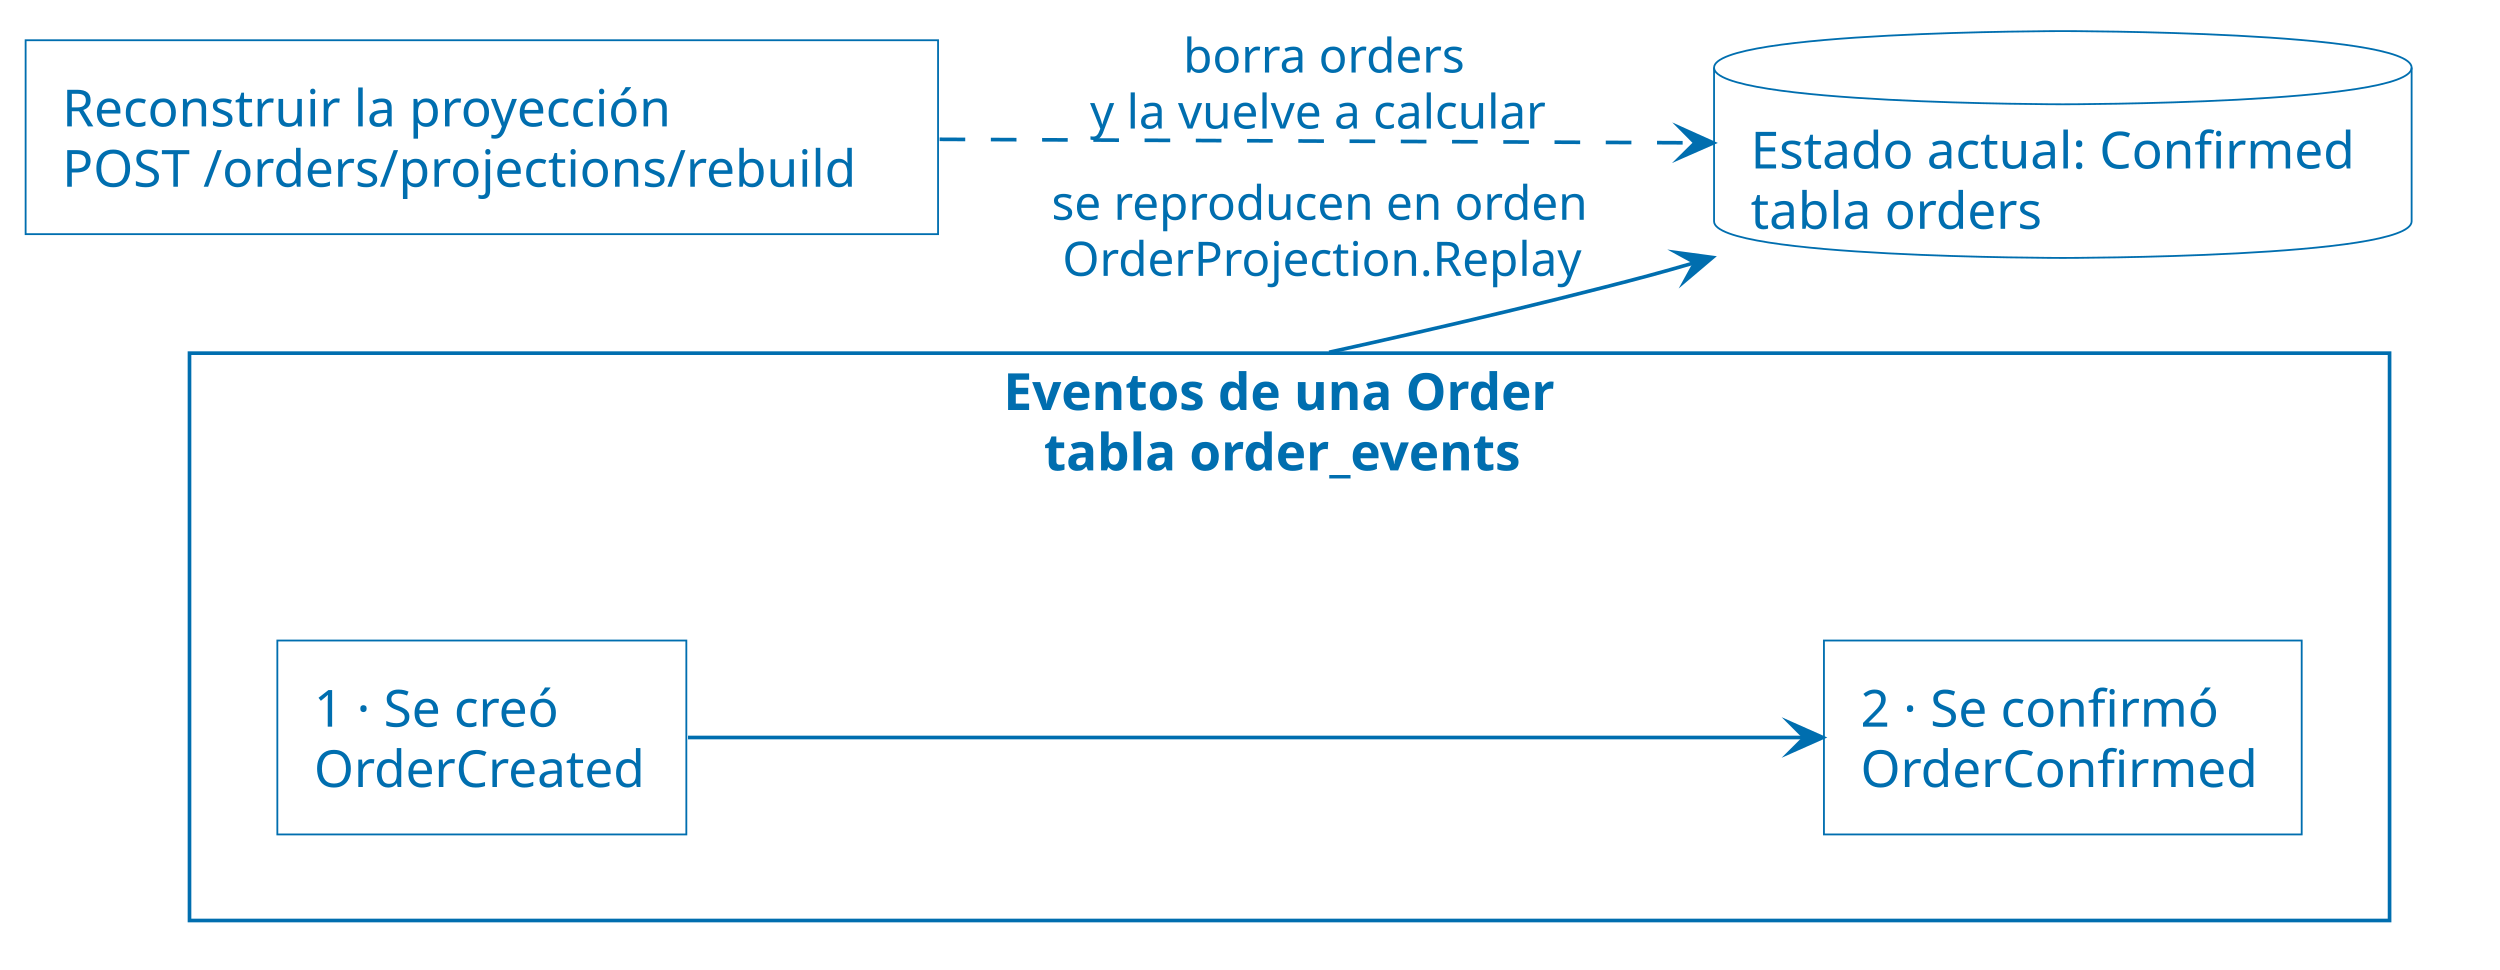
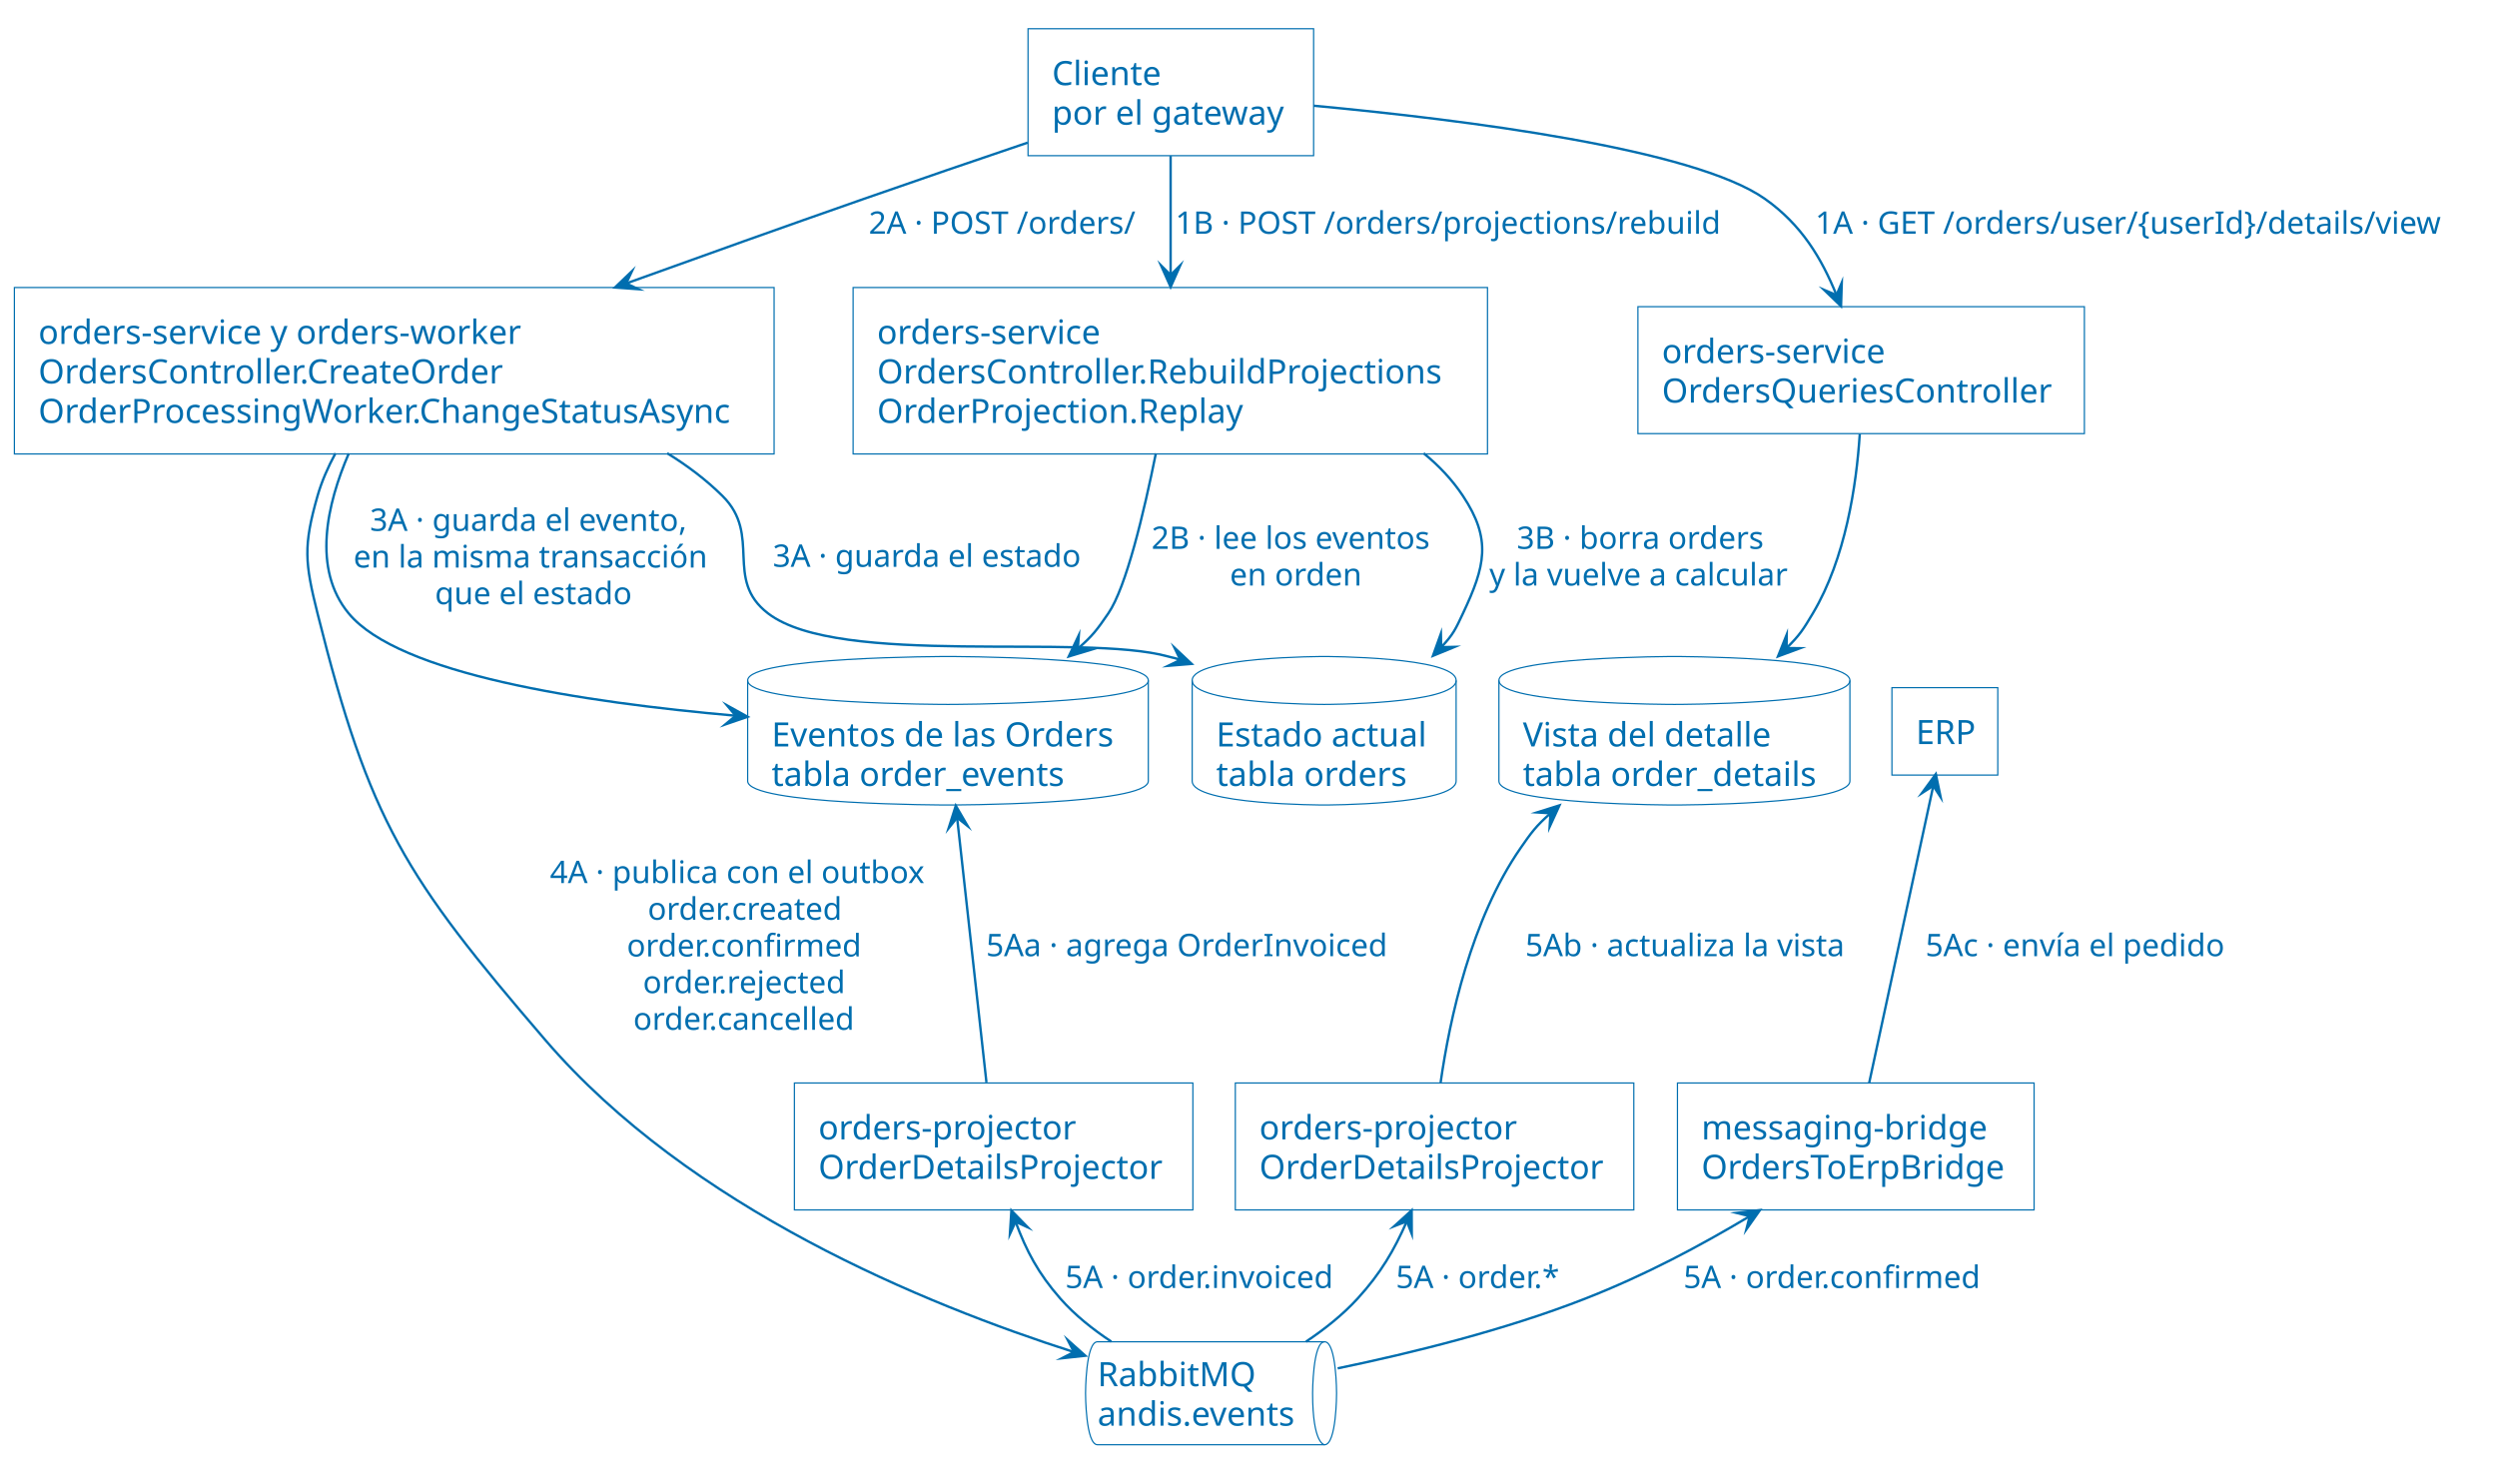
- <svg xmlns="http://www.w3.org/2000/svg" version="1.1" data-diagram-type="DESCRIPTION" style="width:683px;height:265px;" width="683px" height="265px" viewBox="0 0 683 265" zoomAndPan="magnify" preserveAspectRatio="none" contentStyleType="text/css">
+ <svg xmlns="http://www.w3.org/2000/svg" version="1.1" data-diagram-type="DESCRIPTION" style="width:1042px;height:619px;" width="1042px" height="619px" viewBox="0 0 1042 619" zoomAndPan="magnify" preserveAspectRatio="none" contentStyleType="text/css">
  <defs />
  <g font-family="sans-serif" lengthAdjust="spacing">
-     <g class="cluster" data-qualified-name="E" id="ent0001" data-source-line="3">
-       <rect x="51.77" y="96.482" width="601.06" height="155" fill="none" style="stroke:#006EAF;stroke-width:1;" />
-       <text x="274.141" y="112.017" fill="#006EAF" font-size="14" textLength="156.317" font-weight="700">Eventos de una Order</text>
-       <text x="285.188" y="128.506" fill="#006EAF" font-size="14" textLength="134.224" font-weight="700">tabla order_events</text>
+     <g class="entity" data-qualified-name="P" id="ent0001" data-source-line="3">
+       <rect x="429" y="12" width="119.176" height="52.977" fill="none" style="stroke:#006EAF;stroke-width:0.5;" />
+       <text x="439" y="35.535" fill="#006EAF" font-size="14" textLength="47.305">Cliente</text>
+       <text x="439" y="52.023" fill="#006EAF" font-size="14" textLength="99.176">por el gateway</text>
    </g>
-     <g class="entity" data-qualified-name="E.E1" id="ent0002" data-source-line="4">
-       <rect x="75.77" y="174.992" width="111.738" height="52.977" fill="none" style="stroke:#006EAF;stroke-width:0.5;" />
-       <text x="85.77" y="198.527" fill="#006EAF" font-size="14" textLength="71.21">1 · Se creó</text>
-       <text x="85.77" y="215.016" fill="#006EAF" font-size="14" textLength="91.738">OrderCreated</text>
+     <g class="entity" data-qualified-name="C" id="ent0002" data-source-line="4">
+       <rect x="6" y="120" width="317.028" height="69.465" fill="none" style="stroke:#006EAF;stroke-width:0.5;" />
+       <text x="16" y="143.535" fill="#006EAF" font-size="14" textLength="213.739">orders-service y orders-worker</text>
+       <text x="16" y="160.023" fill="#006EAF" font-size="14" textLength="201.599">OrdersController.CreateOrder</text>
+       <text x="16" y="176.512" fill="#006EAF" font-size="14" textLength="297.028">OrderProcessingWorker.ChangeStatusAsync</text>
    </g>
-     <g class="entity" data-qualified-name="E.E2" id="ent0003" data-source-line="5">
-       <rect x="498.3" y="174.992" width="130.523" height="52.977" fill="none" style="stroke:#006EAF;stroke-width:0.5;" />
-       <text x="508.3" y="198.527" fill="#006EAF" font-size="14" textLength="102.963">2 · Se confirmó</text>
-       <text x="508.3" y="215.016" fill="#006EAF" font-size="14" textLength="110.523">OrderConfirmed</text>
+     <g class="entity" data-qualified-name="ES" id="ent0003" data-source-line="5">
+       <path d="M312,284 C312,274 395.596,274 395.596,274 C395.596,274 479.191,274 479.191,284 L479.191,325.977 C479.191,335.977 395.596,335.977 395.596,335.977 C395.596,335.977 312,335.977 312,325.977 L312,284" style="stroke:#006EAF;stroke-width:0.5;" fill="none" />
+       <path d="M312,284 C312,294 395.596,294 395.596,294 C395.596,294 479.191,294 479.191,284" style="stroke:#006EAF;stroke-width:0.5;" fill="none" />
+       <text x="322" y="311.535" fill="#006EAF" font-size="14" textLength="147.191">Eventos de las Orders</text>
+       <text x="322" y="328.023" fill="#006EAF" font-size="14" textLength="125.563">tabla order_events</text>
    </g>
-     <g class="entity" data-qualified-name="S" id="ent0004" data-source-line="7">
-       <path d="M468.28,18.492 C468.28,8.492 563.569,8.492 563.569,8.492 C563.569,8.492 658.857,8.492 658.857,18.492 L658.857,60.469 C658.857,70.469 563.569,70.469 563.569,70.469 C563.569,70.469 468.28,70.469 468.28,60.469 L468.28,18.492" style="stroke:#006EAF;stroke-width:0.5;" fill="none" />
-       <path d="M468.28,18.492 C468.28,28.492 563.569,28.492 563.569,28.492 C563.569,28.492 658.857,28.492 658.857,18.492" style="stroke:#006EAF;stroke-width:0.5;" fill="none" />
-       <text x="478.28" y="46.027" fill="#006EAF" font-size="14" textLength="170.577">Estado actual: Confirmed</text>
-       <text x="478.28" y="62.516" fill="#006EAF" font-size="14" textLength="81.792">tabla orders</text>
+     <g class="entity" data-qualified-name="S" id="ent0004" data-source-line="6">
+       <path d="M497.5,284 C497.5,274 552.569,274 552.569,274 C552.569,274 607.639,274 607.639,284 L607.639,325.977 C607.639,335.977 552.569,335.977 552.569,335.977 C552.569,335.977 497.5,335.977 497.5,325.977 L497.5,284" style="stroke:#006EAF;stroke-width:0.5;" fill="none" />
+       <path d="M497.5,284 C497.5,294 552.569,294 552.569,294 C552.569,294 607.639,294 607.639,284" style="stroke:#006EAF;stroke-width:0.5;" fill="none" />
+       <text x="507.5" y="311.535" fill="#006EAF" font-size="14" textLength="90.139">Estado actual</text>
+       <text x="507.5" y="328.023" fill="#006EAF" font-size="14" textLength="81.792">tabla orders</text>
    </g>
-     <g class="entity" data-qualified-name="R" id="ent0005" data-source-line="8">
-       <rect x="7" y="10.992" width="249.277" height="52.977" fill="none" style="stroke:#006EAF;stroke-width:0.5;" />
-       <text x="17" y="34.527" fill="#006EAF" font-size="14" textLength="172.245">Reconstruir la proyección</text>
-       <text x="17" y="51.016" fill="#006EAF" font-size="14" textLength="229.277">POST /orders/projections/rebuild</text>
+     <g class="entity" data-qualified-name="R" id="ent0005" data-source-line="7">
+       <rect x="356" y="120" width="264.733" height="69.465" fill="none" style="stroke:#006EAF;stroke-width:0.5;" />
+       <text x="366" y="143.535" fill="#006EAF" font-size="14" textLength="98.834">orders-service</text>
+       <text x="366" y="160.023" fill="#006EAF" font-size="14" textLength="244.733">OrdersController.RebuildProjections</text>
+       <text x="366" y="176.512" fill="#006EAF" font-size="14" textLength="155.798">OrderProjection.Replay</text>
    </g>
-     <g class="link" data-entity-1="ent0002" data-entity-2="ent0003" id="lnk6" data-source-line="10" data-link-type="dependency">
-       <path d="M187.96,201.482 C267.45,201.482 408.66,201.482 492.99,201.482" style="stroke:#006EAF;stroke-width:1;" fill="none" id="E1-to-E2" />
-       <polygon points="497.99,201.482,488.99,197.482,492.99,201.482,488.99,205.482,497.99,201.482" fill="#006EAF" style="stroke:#006EAF;stroke-width:1;stroke-linejoin:miter;stroke-miterlimit:10;" />
+     <g class="entity" data-qualified-name="B" id="ent0006" data-source-line="8">
+       <rect x="683.5" y="128" width="186.318" height="52.977" fill="none" style="stroke:#006EAF;stroke-width:0.5;" />
+       <text x="693.5" y="151.535" fill="#006EAF" font-size="14" textLength="98.834">orders-service</text>
+       <text x="693.5" y="168.023" fill="#006EAF" font-size="14" textLength="166.318">OrdersQueriesController</text>
    </g>
-     <g class="link" data-entity-1="ent0001" data-entity-2="ent0004" id="lnk7" data-source-line="11" data-link-type="dependency">
-       <path d="M363.104,96.235 C363.646,96.116 364.187,95.997 364.729,95.878 C365.812,95.639 366.895,95.4 367.978,95.16 C370.144,94.68 372.31,94.198 374.474,93.713 C378.803,92.743 383.127,91.763 387.44,90.773 C404.691,86.816 421.768,82.707 438.28,78.482 C447.92,76.012 453.12,74.643 463.06,71.743" style="stroke:#006EAF;stroke-width:1;" fill="none" id="E-to-S" />
-       <polygon points="467.86,70.342,458.1,69.023,463.06,71.743,460.34,76.703,467.86,70.342" fill="#006EAF" style="stroke:#006EAF;stroke-width:1;stroke-linejoin:miter;stroke-miterlimit:10;" />
-       <text x="287.28" y="60.051" fill="#006EAF" font-size="13" textLength="150.585">se reproducen en orden</text>
-       <text x="290.238" y="75.361" fill="#006EAF" font-size="13" textLength="144.669">OrderProjection.Replay</text>
+     <g class="entity" data-qualified-name="RO" id="ent0007" data-source-line="9">
+       <path d="M625.5,284 C625.5,274 698.732,274 698.732,274 C698.732,274 771.965,274 771.965,284 L771.965,325.977 C771.965,335.977 698.732,335.977 698.732,335.977 C698.732,335.977 625.5,335.977 625.5,325.977 L625.5,284" style="stroke:#006EAF;stroke-width:0.5;" fill="none" />
+       <path d="M625.5,284 C625.5,294 698.732,294 698.732,294 C698.732,294 771.965,294 771.965,284" style="stroke:#006EAF;stroke-width:0.5;" fill="none" />
+       <text x="635.5" y="311.535" fill="#006EAF" font-size="14" textLength="108.295">Vista del detalle</text>
+       <text x="635.5" y="328.023" fill="#006EAF" font-size="14" textLength="126.465">tabla order_details</text>
    </g>
-     <g class="link" data-entity-1="ent0005" data-entity-2="ent0004" id="lnk8" data-source-line="12" data-link-type="dependency">
-       <path d="M256.7,38.062 C324.04,38.372 400.97,38.729 463.08,39.019" style="stroke:#006EAF;stroke-width:1;stroke-dasharray:7,7;" fill="none" id="R-to-S" />
-       <polygon points="468.08,39.042,459.099,35,463.08,39.019,459.061,43,468.08,39.042" fill="#006EAF" style="stroke:#006EAF;stroke-width:1;stroke-linejoin:miter;stroke-miterlimit:10;" />
-       <text x="323.247" y="19.811" fill="#006EAF" font-size="13" textLength="78.774">borra orders</text>
-       <text x="297.78" y="35.121" fill="#006EAF" font-size="13" textLength="129.708">y la vuelve a calcular</text>
+     <g class="entity" data-qualified-name="X" id="ent0008" data-source-line="10">
+       <rect x="789.5" y="287" width="44.179" height="36.488" fill="none" style="stroke:#006EAF;stroke-width:0.5;" />
+       <text x="799.5" y="310.535" fill="#006EAF" font-size="14" textLength="24.179">ERP</text>
+     </g>
+     <g class="entity" data-qualified-name="H1" id="ent0009" data-source-line="11">
+       <rect x="331.5" y="452" width="166.289" height="52.977" fill="none" style="stroke:#006EAF;stroke-width:0.5;" />
+       <text x="341.5" y="475.535" fill="#006EAF" font-size="14" textLength="113.839">orders-projector</text>
+       <text x="341.5" y="492.023" fill="#006EAF" font-size="14" textLength="146.289">OrderDetailsProjector</text>
+     </g>
+     <g class="entity" data-qualified-name="H2" id="ent0010" data-source-line="12">
+       <rect x="515.5" y="452" width="166.289" height="52.977" fill="none" style="stroke:#006EAF;stroke-width:0.5;" />
+       <text x="525.5" y="475.535" fill="#006EAF" font-size="14" textLength="113.839">orders-projector</text>
+       <text x="525.5" y="492.023" fill="#006EAF" font-size="14" textLength="146.289">OrderDetailsProjector</text>
+     </g>
+     <g class="entity" data-qualified-name="H3" id="ent0011" data-source-line="13">
+       <rect x="700" y="452" width="148.83" height="52.977" fill="none" style="stroke:#006EAF;stroke-width:0.5;" />
+       <text x="710" y="475.535" fill="#006EAF" font-size="14" textLength="125.098">messaging-bridge</text>
+       <text x="710" y="492.023" fill="#006EAF" font-size="14" textLength="128.83">OrdersToErpBridge</text>
+     </g>
+     <g class="entity" data-qualified-name="Q" id="ent0012" data-source-line="14">
+       <path d="M458,560 L552.752,560 C557.752,560 557.752,581.488 557.752,581.488 C557.752,581.488 557.752,602.977 552.752,602.977 L458,602.977 C453,602.977 453,581.488 453,581.488 C453,581.488 453,560 458,560" style="stroke:#006EAF;stroke-width:0.5;" fill="none" />
+       <path d="M552.752,560 C547.752,560 547.752,581.488 547.752,581.488 C547.752,602.977 552.752,602.977 552.752,602.977" style="stroke:#006EAF;stroke-width:0.5;" fill="none" />
+       <text x="458" y="578.535" fill="#006EAF" font-size="14" textLength="66.425">RabbitMQ</text>
+       <text x="458" y="595.023" fill="#006EAF" font-size="14" textLength="84.752">andis.events</text>
+     </g>
+     <g class="link" data-entity-1="ent0002" data-entity-2="ent0003" id="lnk13" data-link-type="dependency">
+       <polygon points="311.977,299.156,303.364,294.379,306.997,298.716,302.66,302.348,311.977,299.156" fill="#006EAF" style="stroke:#006EAF;stroke-width:1;stroke-linejoin:miter;stroke-miterlimit:10;" />
+       <path d="M145.545,189.247 C136.35,210.583 130.231,237.52 145.5,256 C166.472,281.382 242.741,293.038 306.997,298.716" style="stroke:#006EAF;stroke-width:1;" fill="none" />
+       <text x="154.378" y="221.568" fill="#006EAF" font-size="13" textLength="139.033">3A · guarda el evento,</text>
+       <text x="147.5" y="236.879" fill="#006EAF" font-size="13" textLength="152.788">en la misma transacción</text>
+       <text x="181.495" y="252.189" fill="#006EAF" font-size="13" textLength="84.798">que el estado</text>
+     </g>
+     <g class="link" data-entity-1="ent0001" data-entity-2="ent0002" id="lnk19" data-link-type="dependency">
+       <polygon points="256.61,119.989,266.434,120.698,261.314,118.293,263.719,113.173,256.61,119.989" fill="#006EAF" style="stroke:#006EAF;stroke-width:1;stroke-linejoin:miter;stroke-miterlimit:10;" />
+       <path d="M428.837,59.532 C407.276,66.836 382.765,75.213 360.5,83 C326.536,94.879 294.068,106.477 261.314,118.293" style="stroke:#006EAF;stroke-width:1;" fill="none" />
+       <text x="362.5" y="97.568" fill="#006EAF" font-size="13" textLength="120.459">2A · POST /orders/</text>
+     </g>
+     <g class="link" data-entity-1="ent0001" data-entity-2="ent0006" id="lnk20" data-link-type="dependency">
+       <polygon points="768.264,127.784,768.574,117.94,766.378,123.154,761.165,120.958,768.264,127.784" fill="#006EAF" style="stroke:#006EAF;stroke-width:1;stroke-linejoin:miter;stroke-miterlimit:10;" />
+       <path d="M548.196,44.123 C611.662,50.045 706.893,62.123 736.5,83 C751.796,93.786 760.109,107.763 766.378,123.154" style="stroke:#006EAF;stroke-width:1;" fill="none" />
+       <text x="757.5" y="97.568" fill="#006EAF" font-size="13" textLength="277.316">1A · GET /orders/user/{userId}/details/view</text>
+     </g>
+     <g class="link" data-entity-1="ent0006" data-entity-2="ent0007" id="lnk21" data-link-type="dependency">
+       <polygon points="741.947,273.958,751.184,270.543,745.528,270.469,745.602,264.813,741.947,273.958" fill="#006EAF" style="stroke:#006EAF;stroke-width:1;stroke-linejoin:miter;stroke-miterlimit:10;" />
+       <path d="M776.085,181.136 C774.689,202.519 770.173,233.084 756.5,256 C752.616,262.51 751.096,265.045 745.528,270.469" style="stroke:#006EAF;stroke-width:1;" fill="none" />
+     </g>
+     <g class="link" data-entity-1="ent0002" data-entity-2="ent0004" id="lnk22" data-link-type="dependency">
+       <polygon points="497.281,277.079,490.106,270.332,492.561,275.428,487.465,277.883,497.281,277.079" fill="#006EAF" style="stroke:#006EAF;stroke-width:1;stroke-linejoin:miter;stroke-miterlimit:10;" />
+       <path d="M278.41,189.156 C286.793,194.297 294.637,200.208 301.5,207 C318.101,223.431 301.964,241.788 320.5,256 C350.121,278.712 451.525,264.048 487.5,274 C490.734,274.895 489.29,274.284 492.561,275.428" style="stroke:#006EAF;stroke-width:1;" fill="none" />
+       <text x="322.5" y="236.568" fill="#006EAF" font-size="13" textLength="134.869">3A · guarda el estado</text>
+     </g>
+     <g class="link" data-entity-1="ent0002" data-entity-2="ent0012" id="lnk23" data-link-type="dependency">
+       <polygon points="452.917,565.829,445.568,559.272,448.156,564.302,443.125,566.89,452.917,565.829" fill="#006EAF" style="stroke:#006EAF;stroke-width:1;stroke-linejoin:miter;stroke-miterlimit:10;" />
+       <path d="M139.997,189.159 C136.912,194.871 134.233,200.927 132.5,207 C126.524,227.942 127.215,234.873 132.5,256 C154.262,342.993 169.074,365.973 227.5,434 C287.927,504.357 385.93,544.348 448.156,564.302" style="stroke:#006EAF;stroke-width:1;" fill="none" />
+       <text x="229.5" y="368.568" fill="#006EAF" font-size="13" textLength="166.423">4A · publica con el outbox</text>
+       <text x="270.287" y="383.879" fill="#006EAF" font-size="13" textLength="84.849">order.created</text>
+       <text x="261.565" y="399.189" fill="#006EAF" font-size="13" textLength="102.292">order.confirmed</text>
+       <text x="268.278" y="414.5" fill="#006EAF" font-size="13" textLength="88.867">order.rejected</text>
+       <text x="264.257" y="429.811" fill="#006EAF" font-size="13" textLength="96.91">order.cancelled</text>
+     </g>
+     <g class="link" data-entity-1="ent0003" data-entity-2="ent0009" id="lnk25" data-link-type="dependency">
+       <polygon points="398.853,336.266,395.868,345.652,399.404,341.236,403.82,344.771,398.853,336.266" fill="#006EAF" style="stroke:#006EAF;stroke-width:1;stroke-linejoin:miter;stroke-miterlimit:10;" />
+       <path d="M399.404,341.236 C403.036,374.026 408.22,420.817 411.645,451.734" style="stroke:#006EAF;stroke-width:1;" fill="none" />
+       <text x="411.5" y="399.068" fill="#006EAF" font-size="13" textLength="172.485">5Aa · agrega OrderInvoiced</text>
+     </g>
+     <g class="link" data-entity-1="ent0007" data-entity-2="ent0010" id="lnk27" data-link-type="dependency">
+       <polygon points="650.774,336.121,641.379,339.077,647.025,339.429,646.672,345.075,650.774,336.121" fill="#006EAF" style="stroke:#006EAF;stroke-width:1;stroke-linejoin:miter;stroke-miterlimit:10;" />
+       <path d="M647.025,339.429 C640.929,344.809 639.006,347.491 634.5,354 C613.908,383.749 604.962,425.302 601.168,451.808" style="stroke:#006EAF;stroke-width:1;" fill="none" />
+       <text x="636.5" y="399.068" fill="#006EAF" font-size="13" textLength="142.124">5Ab · actualiza la vista</text>
+     </g>
+     <g class="link" data-entity-1="ent0008" data-entity-2="ent0011" id="lnk29" data-link-type="dependency">
+       <polygon points="807.817,323.071,802.009,331.025,806.763,327.959,809.829,332.712,807.817,323.071" fill="#006EAF" style="stroke:#006EAF;stroke-width:1;stroke-linejoin:miter;stroke-miterlimit:10;" />
+       <path d="M806.763,327.959 C800.237,358.205 787.668,416.465 780.017,451.926" style="stroke:#006EAF;stroke-width:1;" fill="none" />
+       <text x="803.5" y="399.068" fill="#006EAF" font-size="13" textLength="131.923">5Ac · envía el pedido</text>
+     </g>
+     <g class="link" data-entity-1="ent0009" data-entity-2="ent0012" id="lnk31" data-link-type="dependency">
+       <polygon points="422.057,505.223,421.434,515.052,423.794,509.912,428.935,512.272,422.057,505.223" fill="#006EAF" style="stroke:#006EAF;stroke-width:1;stroke-linejoin:miter;stroke-miterlimit:10;" />
+       <path d="M423.794,509.912 C428.295,522.055 433.231,531.468 442.5,542 C448.513,548.832 456.036,554.835 463.77,559.945" style="stroke:#006EAF;stroke-width:1;" fill="none" />
+       <text x="444.5" y="537.568" fill="#006EAF" font-size="13" textLength="120.072">5A · order.invoiced</text>
+     </g>
+     <g class="link" data-entity-1="ent0010" data-entity-2="ent0012" id="lnk33" data-link-type="dependency">
+       <polygon points="589.089,505.149,581.807,511.779,587.078,509.726,589.131,514.997,589.089,505.149" fill="#006EAF" style="stroke:#006EAF;stroke-width:1;stroke-linejoin:miter;stroke-miterlimit:10;" />
+       <path d="M587.078,509.726 C581.75,521.852 576.205,531.382 566.5,542 C560.332,548.748 552.722,554.778 544.993,559.951" style="stroke:#006EAF;stroke-width:1;" fill="none" />
+       <text x="582.5" y="537.568" fill="#006EAF" font-size="13" textLength="73.957">5A · order.*</text>
+     </g>
+     <g class="link" data-entity-1="ent0011" data-entity-2="ent0012" id="lnk35" data-link-type="dependency">
+       <polygon points="734.44,505.051,724.661,506.221,730.144,507.61,728.755,513.094,734.44,505.051" fill="#006EAF" style="stroke:#006EAF;stroke-width:1;stroke-linejoin:miter;stroke-miterlimit:10;" />
+       <path d="M730.144,507.61 C709.086,520.154 686.756,532.1 661.5,542 C628.126,555.082 588.951,564.732 558.208,571.098" style="stroke:#006EAF;stroke-width:1;" fill="none" />
+       <text x="702.5" y="537.568" fill="#006EAF" font-size="13" textLength="131.822">5A · order.confirmed</text>
+     </g>
+     <g class="link" data-entity-1="ent0001" data-entity-2="ent0005" id="lnk36" data-link-type="dependency">
+       <polygon points="488.5,119.779,492.5,110.779,488.5,114.779,484.5,110.779,488.5,119.779" fill="#006EAF" style="stroke:#006EAF;stroke-width:1;stroke-linejoin:miter;stroke-miterlimit:10;" />
+       <path d="M488.5,65.084 C488.5,81.233 488.5,97.275 488.5,114.779" style="stroke:#006EAF;stroke-width:1;" fill="none" />
+       <text x="490.5" y="97.568" fill="#006EAF" font-size="13" textLength="240.938">1B · POST /orders/projections/rebuild</text>
+     </g>
+     <g class="link" data-entity-1="ent0005" data-entity-2="ent0003" id="lnk37" data-link-type="dependency">
+       <polygon points="445.986,273.986,455.416,271.143,449.774,270.723,450.194,265.081,445.986,273.986" fill="#006EAF" style="stroke:#006EAF;stroke-width:1;stroke-linejoin:miter;stroke-miterlimit:10;" />
+       <path d="M482.346,189.211 C477.351,213.988 469.941,245.15 462.5,256 C457.968,262.608 456.001,265.359 449.774,270.723" style="stroke:#006EAF;stroke-width:1;" fill="none" />
+       <text x="480.5" y="229.068" fill="#006EAF" font-size="13" textLength="121.634">2B · lee los eventos</text>
+       <text x="513.206" y="244.379" fill="#006EAF" font-size="13" textLength="56.221">en orden</text>
+     </g>
+     <g class="link" data-entity-1="ent0005" data-entity-2="ent0004" id="lnk38" data-link-type="dependency">
+       <polygon points="597.959,273.725,607.068,269.98,601.413,270.11,601.284,264.454,597.959,273.725" fill="#006EAF" style="stroke:#006EAF;stroke-width:1;stroke-linejoin:miter;stroke-miterlimit:10;" />
+       <path d="M594.072,189.166 C600.382,194.293 605.989,200.199 610.5,207 C622.538,225.148 619.771,236.294 610.5,256 C607.44,262.505 606.471,264.815 601.413,270.11" style="stroke:#006EAF;stroke-width:1;" fill="none" />
+       <text x="632.948" y="229.068" fill="#006EAF" font-size="13" textLength="106.812">3B · borra orders</text>
+       <text x="621.5" y="244.379" fill="#006EAF" font-size="13" textLength="129.708">y la vuelve a calcular</text>
    </g>
  </g>
</svg>
